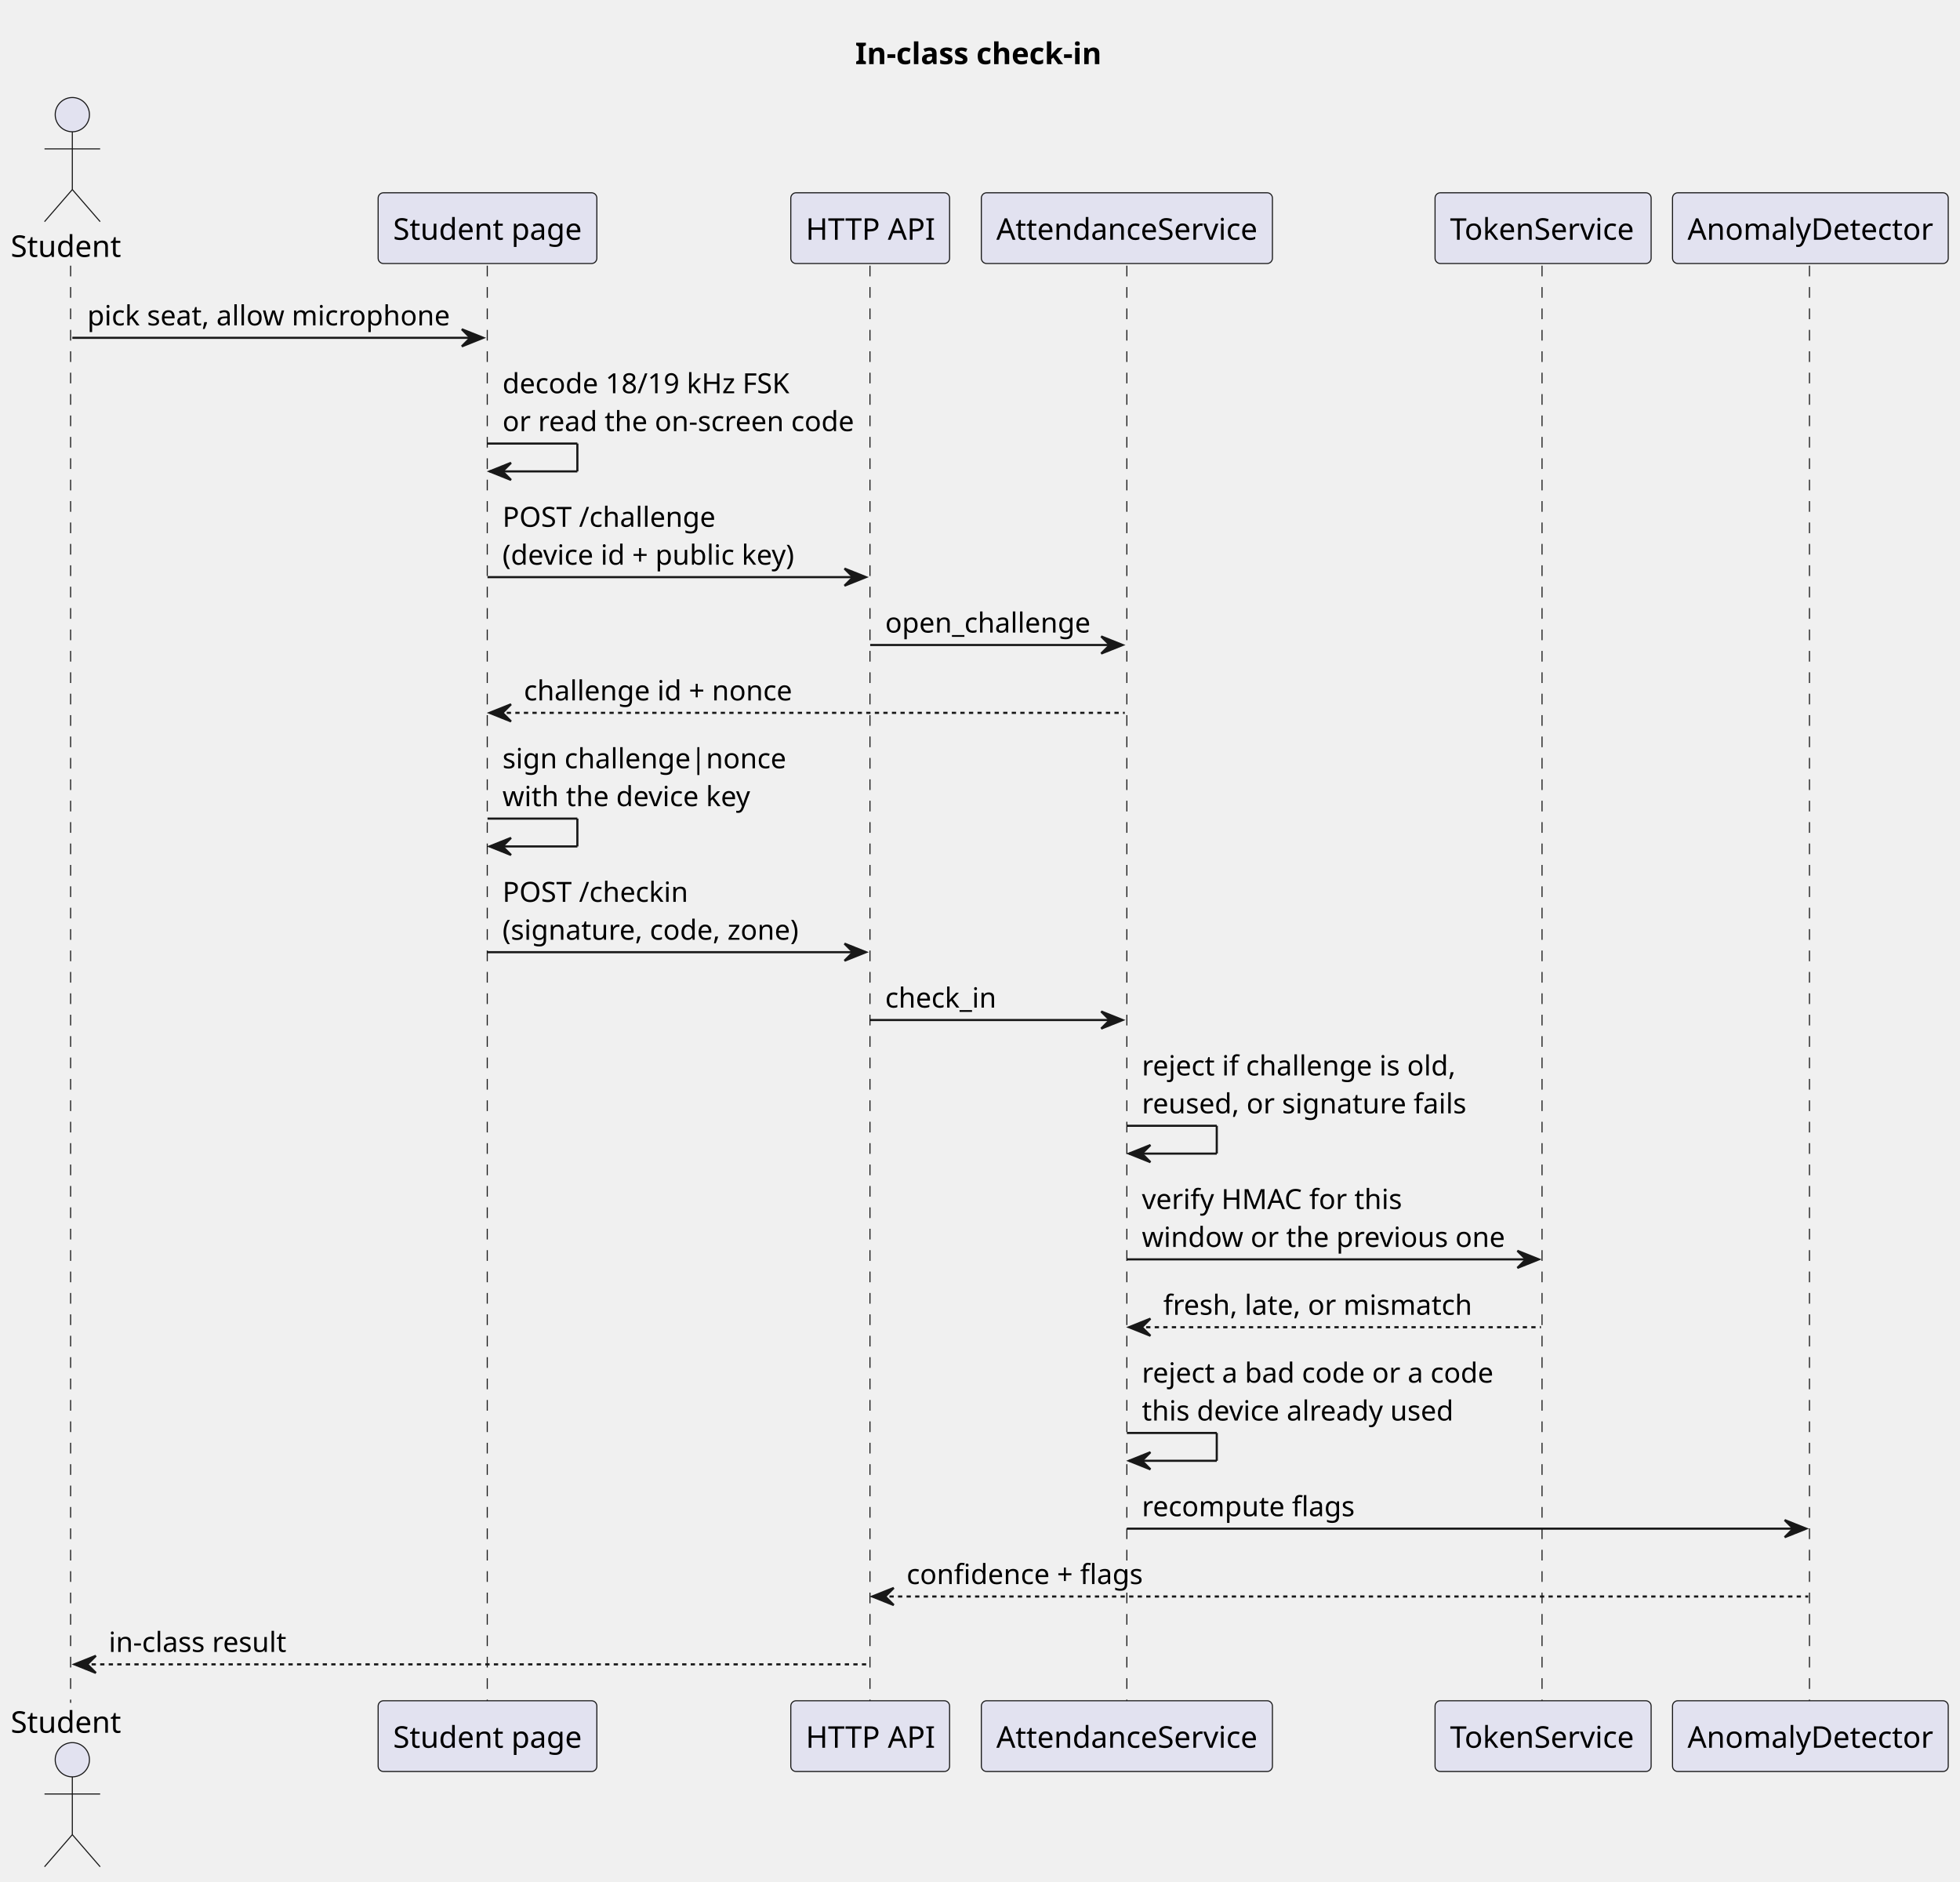
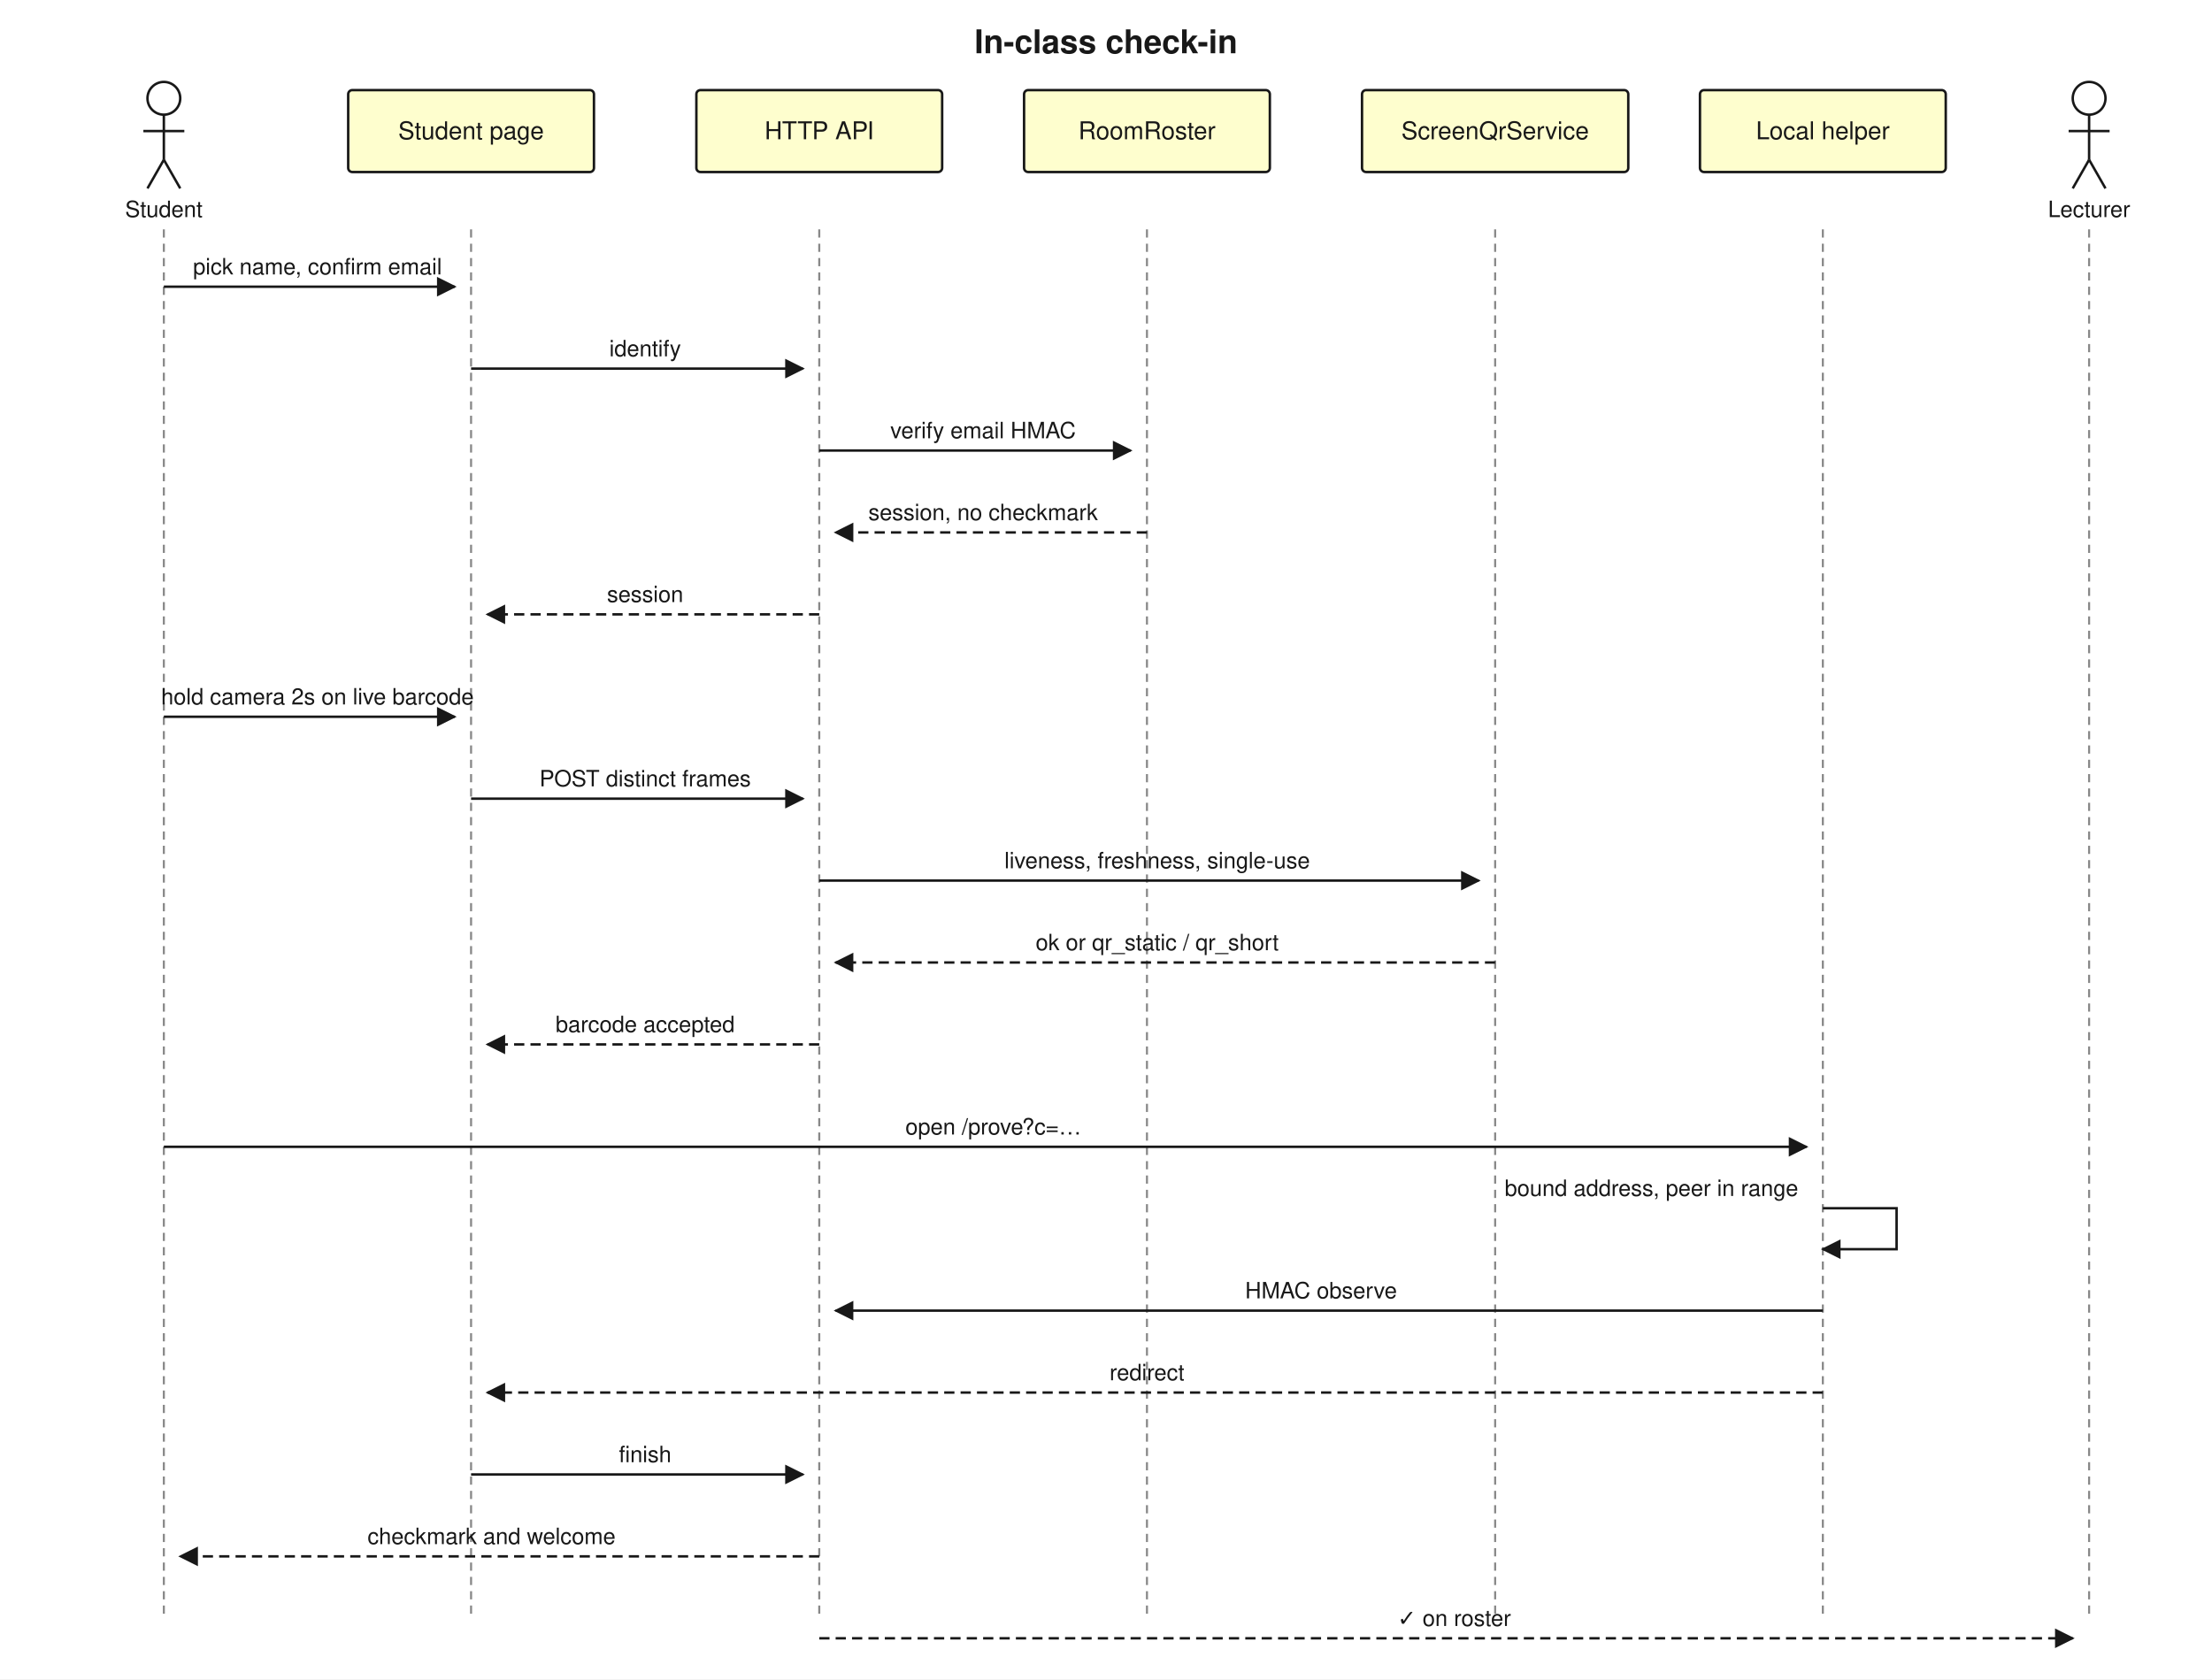
- <svg xmlns="http://www.w3.org/2000/svg" contentStyleType="text/css" data-diagram-type="SEQUENCE" height="879px" preserveAspectRatio="none" style="width:916px;height:879px;background:#FFFFFF;" version="1.1" viewBox="0 0 916 879" width="916px" zoomAndPan="magnify">
-   <defs />
-   <g>
-     <text fill="#000000" font-family="sans-serif" font-size="14" font-weight="bold" lengthAdjust="spacing" textLength="115.15" x="399.677" y="29.966">In-class check-in</text>
-     <g>
-       <rect fill="#000000" fill-opacity="0" height="671.532" width="8" x="29.802" y="124.136" />
-       <line style="stroke:#181818;stroke-width:0.5;stroke-dasharray:5.0,5.0;" x1="33" x2="33" y1="124.136" y2="795.668" />
-     </g>
-     <g>
-       <rect fill="#000000" fill-opacity="0" height="671.532" width="8" x="223.829" y="124.136" />
-       <line style="stroke:#181818;stroke-width:0.5;stroke-dasharray:5.0,5.0;" x1="227.722" x2="227.722" y1="124.136" y2="795.668" />
-     </g>
-     <g>
-       <rect fill="#000000" fill-opacity="0" height="671.532" width="8" x="402.682" y="124.136" />
-       <line style="stroke:#181818;stroke-width:0.5;stroke-dasharray:5.0,5.0;" x1="406.575" x2="406.575" y1="124.136" y2="795.668" />
-     </g>
-     <g>
-       <rect fill="#000000" fill-opacity="0" height="671.532" width="8" x="522.648" y="124.136" />
-       <line style="stroke:#181818;stroke-width:0.5;stroke-dasharray:5.0,5.0;" x1="526.63" x2="526.63" y1="124.136" y2="795.668" />
-     </g>
-     <g>
-       <rect fill="#000000" fill-opacity="0" height="671.532" width="8" x="717.156" y="124.136" />
-       <line style="stroke:#181818;stroke-width:0.5;stroke-dasharray:5.0,5.0;" x1="720.666" x2="720.666" y1="124.136" y2="795.668" />
-     </g>
-     <g>
-       <rect fill="#000000" fill-opacity="0" height="671.532" width="8" x="842.075" y="124.136" />
-       <line style="stroke:#181818;stroke-width:0.5;stroke-dasharray:5.0,5.0;" x1="845.647" x2="845.647" y1="124.136" y2="795.668" />
-     </g>
-     <g class="participant participant-head" data-participant="Student">
-       <text fill="#000000" font-family="sans-serif" font-size="14" lengthAdjust="spacing" textLength="51.604" x="5" y="120.034">Student</text>
-       <ellipse cx="33.802" cy="53.568" fill="#E2E2F0" rx="8" ry="8" style="stroke:#181818;stroke-width:0.5;" />
-       <path d="M33.802,61.568 L33.802,88.568 M20.802,69.568 L46.802,69.568 M33.802,88.568 L20.802,103.568 M33.802,88.568 L46.802,103.568" fill="none" style="stroke:#181818;stroke-width:0.5;" />
-     </g>
-     <g class="participant participant-tail" data-participant="Student">
-       <text fill="#000000" font-family="sans-serif" font-size="14" lengthAdjust="spacing" textLength="51.604" x="5" y="809.634">Student</text>
-       <ellipse cx="33.802" cy="822.236" fill="#E2E2F0" rx="8" ry="8" style="stroke:#181818;stroke-width:0.5;" />
-       <path d="M33.802,830.236 L33.802,857.236 M20.802,838.236 L46.802,838.236 M33.802,857.236 L20.802,872.236 M33.802,857.236 L46.802,872.236" fill="none" style="stroke:#181818;stroke-width:0.5;" />
-     </g>
-     <g class="participant participant-head" data-participant="UI">
-       <rect fill="#E2E2F0" height="33.068" rx="2.5" ry="2.5" style="stroke:#181818;stroke-width:0.5;" width="102.214" x="176.722" y="90.068" />
-       <text fill="#000000" font-family="sans-serif" font-size="14" lengthAdjust="spacing" textLength="88.214" x="183.722" y="112.034">Student page</text>
-     </g>
-     <g class="participant participant-tail" data-participant="UI">
-       <rect fill="#E2E2F0" height="33.068" rx="2.5" ry="2.5" style="stroke:#181818;stroke-width:0.5;" width="102.214" x="176.722" y="794.668" />
-       <text fill="#000000" font-family="sans-serif" font-size="14" lengthAdjust="spacing" textLength="88.214" x="183.722" y="816.634">Student page</text>
-     </g>
-     <g class="participant participant-head" data-participant="API">
-       <rect fill="#E2E2F0" height="33.068" rx="2.5" ry="2.5" style="stroke:#181818;stroke-width:0.5;" width="74.214" x="369.575" y="90.068" />
-       <text fill="#000000" font-family="sans-serif" font-size="14" lengthAdjust="spacing" textLength="60.214" x="376.575" y="112.034">HTTP API</text>
-     </g>
-     <g class="participant participant-tail" data-participant="API">
-       <rect fill="#E2E2F0" height="33.068" rx="2.5" ry="2.5" style="stroke:#181818;stroke-width:0.5;" width="74.214" x="369.575" y="794.668" />
-       <text fill="#000000" font-family="sans-serif" font-size="14" lengthAdjust="spacing" textLength="60.214" x="376.575" y="816.634">HTTP API</text>
-     </g>
-     <g class="participant participant-head" data-participant="Att">
-       <rect fill="#E2E2F0" height="33.068" rx="2.5" ry="2.5" style="stroke:#181818;stroke-width:0.5;" width="136.037" x="458.63" y="90.068" />
-       <text fill="#000000" font-family="sans-serif" font-size="14" lengthAdjust="spacing" textLength="122.037" x="465.63" y="112.034">AttendanceService</text>
-     </g>
-     <g class="participant participant-tail" data-participant="Att">
-       <rect fill="#E2E2F0" height="33.068" rx="2.5" ry="2.5" style="stroke:#181818;stroke-width:0.5;" width="136.037" x="458.63" y="794.668" />
-       <text fill="#000000" font-family="sans-serif" font-size="14" lengthAdjust="spacing" textLength="122.037" x="465.63" y="816.634">AttendanceService</text>
-     </g>
-     <g class="participant participant-head" data-participant="Tok">
-       <rect fill="#E2E2F0" height="33.068" rx="2.5" ry="2.5" style="stroke:#181818;stroke-width:0.5;" width="100.982" x="670.666" y="90.068" />
-       <text fill="#000000" font-family="sans-serif" font-size="14" lengthAdjust="spacing" textLength="86.982" x="677.666" y="112.034">TokenService</text>
-     </g>
-     <g class="participant participant-tail" data-participant="Tok">
-       <rect fill="#E2E2F0" height="33.068" rx="2.5" ry="2.5" style="stroke:#181818;stroke-width:0.5;" width="100.982" x="670.666" y="794.668" />
-       <text fill="#000000" font-family="sans-serif" font-size="14" lengthAdjust="spacing" textLength="86.982" x="677.666" y="816.634">TokenService</text>
-     </g>
-     <g class="participant participant-head" data-participant="Det">
-       <rect fill="#E2E2F0" height="33.068" rx="2.5" ry="2.5" style="stroke:#181818;stroke-width:0.5;" width="128.856" x="781.647" y="90.068" />
-       <text fill="#000000" font-family="sans-serif" font-size="14" lengthAdjust="spacing" textLength="114.856" x="788.647" y="112.034">AnomalyDetector</text>
-     </g>
-     <g class="participant participant-tail" data-participant="Det">
-       <rect fill="#E2E2F0" height="33.068" rx="2.5" ry="2.5" style="stroke:#181818;stroke-width:0.5;" width="128.856" x="781.647" y="794.668" />
-       <text fill="#000000" font-family="sans-serif" font-size="14" lengthAdjust="spacing" textLength="114.856" x="788.647" y="816.634">AnomalyDetector</text>
-     </g>
-     <g class="message" data-participant-1="Student" data-participant-2="UI">
-       <polygon fill="#181818" points="215.829,153.842,225.829,157.842,215.829,161.842,219.829,157.842" style="stroke:#181818;stroke-width:1;" />
-       <line style="stroke:#181818;stroke-width:1;" x1="33.802" x2="221.829" y1="157.842" y2="157.842" />
-       <text fill="#000000" font-family="sans-serif" font-size="13" lengthAdjust="spacing" textLength="170.027" x="40.802" y="152.033">pick seat, allow microphone</text>
-     </g>
-     <g class="message" data-participant-1="UI" data-participant-2="UI">
-       <line style="stroke:#181818;stroke-width:1;" x1="227.829" x2="269.829" y1="207.254" y2="207.254" />
-       <line style="stroke:#181818;stroke-width:1;" x1="269.829" x2="269.829" y1="207.254" y2="220.254" />
-       <line style="stroke:#181818;stroke-width:1;" x1="228.829" x2="269.829" y1="220.254" y2="220.254" />
-       <polygon fill="#181818" points="238.829,216.254,228.829,220.254,238.829,224.254,234.829,220.254" style="stroke:#181818;stroke-width:1;" />
-       <text fill="#000000" font-family="sans-serif" font-size="13" lengthAdjust="spacing" textLength="134.095" x="234.829" y="183.739">decode 18/19 kHz FSK</text>
-       <text fill="#000000" font-family="sans-serif" font-size="13" lengthAdjust="spacing" textLength="164.853" x="234.829" y="201.445">or read the on-screen code</text>
-     </g>
-     <g class="message" data-participant-1="UI" data-participant-2="API">
-       <polygon fill="#181818" points="394.682,265.666,404.682,269.666,394.682,273.666,398.682,269.666" style="stroke:#181818;stroke-width:1;" />
-       <line style="stroke:#181818;stroke-width:1;" x1="227.829" x2="400.682" y1="269.666" y2="269.666" />
-       <text fill="#000000" font-family="sans-serif" font-size="13" lengthAdjust="spacing" textLength="99.567" x="234.829" y="246.151">POST /challenge</text>
-       <text fill="#000000" font-family="sans-serif" font-size="13" lengthAdjust="spacing" textLength="136.838" x="234.829" y="263.857">(device id + public key)</text>
-     </g>
-     <g class="message" data-participant-1="API" data-participant-2="Att">
-       <polygon fill="#181818" points="514.648,297.372,524.648,301.372,514.648,305.372,518.648,301.372" style="stroke:#181818;stroke-width:1;" />
-       <line style="stroke:#181818;stroke-width:1;" x1="406.682" x2="520.648" y1="301.372" y2="301.372" />
-       <text fill="#000000" font-family="sans-serif" font-size="13" lengthAdjust="spacing" textLength="95.966" x="413.682" y="295.563">open_challenge</text>
-     </g>
-     <g class="message" data-participant-1="Att" data-participant-2="UI">
-       <polygon fill="#181818" points="238.829,329.078,228.829,333.078,238.829,337.078,234.829,333.078" style="stroke:#181818;stroke-width:1;" />
-       <line style="stroke:#181818;stroke-width:1;stroke-dasharray:2.0,2.0;" x1="232.829" x2="525.648" y1="333.078" y2="333.078" />
-       <text fill="#000000" font-family="sans-serif" font-size="13" lengthAdjust="spacing" textLength="125.398" x="244.829" y="327.269">challenge id + nonce</text>
-     </g>
-     <g class="message" data-participant-1="UI" data-participant-2="UI">
-       <line style="stroke:#181818;stroke-width:1;" x1="227.829" x2="269.829" y1="382.49" y2="382.49" />
-       <line style="stroke:#181818;stroke-width:1;" x1="269.829" x2="269.829" y1="382.49" y2="395.49" />
-       <line style="stroke:#181818;stroke-width:1;" x1="228.829" x2="269.829" y1="395.49" y2="395.49" />
-       <polygon fill="#181818" points="238.829,391.49,228.829,395.49,238.829,399.49,234.829,395.49" style="stroke:#181818;stroke-width:1;" />
-       <text fill="#000000" font-family="sans-serif" font-size="13" lengthAdjust="spacing" textLength="132.626" x="234.829" y="358.975">sign challenge|nonce</text>
-       <text fill="#000000" font-family="sans-serif" font-size="13" lengthAdjust="spacing" textLength="116.259" x="234.829" y="376.681">with the device key</text>
-     </g>
-     <g class="message" data-participant-1="UI" data-participant-2="API">
-       <polygon fill="#181818" points="394.682,440.902,404.682,444.902,394.682,448.902,398.682,444.902" style="stroke:#181818;stroke-width:1;" />
-       <line style="stroke:#181818;stroke-width:1;" x1="227.829" x2="400.682" y1="444.902" y2="444.902" />
-       <text fill="#000000" font-family="sans-serif" font-size="13" lengthAdjust="spacing" textLength="86.775" x="234.829" y="421.387">POST /checkin</text>
-       <text fill="#000000" font-family="sans-serif" font-size="13" lengthAdjust="spacing" textLength="138.632" x="234.829" y="439.093">(signature, code, zone)</text>
-     </g>
-     <g class="message" data-participant-1="API" data-participant-2="Att">
-       <polygon fill="#181818" points="514.648,472.608,524.648,476.608,514.648,480.608,518.648,476.608" style="stroke:#181818;stroke-width:1;" />
-       <line style="stroke:#181818;stroke-width:1;" x1="406.682" x2="520.648" y1="476.608" y2="476.608" />
-       <text fill="#000000" font-family="sans-serif" font-size="13" lengthAdjust="spacing" textLength="51.948" x="413.682" y="470.799">check_in</text>
-     </g>
-     <g class="message" data-participant-1="Att" data-participant-2="Att">
-       <line style="stroke:#181818;stroke-width:1;" x1="526.648" x2="568.648" y1="526.02" y2="526.02" />
-       <line style="stroke:#181818;stroke-width:1;" x1="568.648" x2="568.648" y1="526.02" y2="539.02" />
-       <line style="stroke:#181818;stroke-width:1;" x1="527.648" x2="568.648" y1="539.02" y2="539.02" />
-       <polygon fill="#181818" points="537.648,535.02,527.648,539.02,537.648,543.02,533.648,539.02" style="stroke:#181818;stroke-width:1;" />
-       <text fill="#000000" font-family="sans-serif" font-size="13" lengthAdjust="spacing" textLength="146.913" x="533.648" y="502.505">reject if challenge is old,</text>
-       <text fill="#000000" font-family="sans-serif" font-size="13" lengthAdjust="spacing" textLength="152.178" x="533.648" y="520.211">reused, or signature fails</text>
-     </g>
-     <g class="message" data-participant-1="Att" data-participant-2="Tok">
-       <polygon fill="#181818" points="709.156,584.432,719.156,588.432,709.156,592.432,713.156,588.432" style="stroke:#181818;stroke-width:1;" />
-       <line style="stroke:#181818;stroke-width:1;" x1="526.648" x2="715.156" y1="588.432" y2="588.432" />
-       <text fill="#000000" font-family="sans-serif" font-size="13" lengthAdjust="spacing" textLength="121.862" x="533.648" y="564.917">verify HMAC for this</text>
-       <text fill="#000000" font-family="sans-serif" font-size="13" lengthAdjust="spacing" textLength="170.508" x="533.648" y="582.623">window or the previous one</text>
-     </g>
-     <g class="message" data-participant-1="Tok" data-participant-2="Att">
-       <polygon fill="#181818" points="537.648,616.138,527.648,620.138,537.648,624.138,533.648,620.138" style="stroke:#181818;stroke-width:1;" />
-       <line style="stroke:#181818;stroke-width:1;stroke-dasharray:2.0,2.0;" x1="531.648" x2="720.156" y1="620.138" y2="620.138" />
-       <text fill="#000000" font-family="sans-serif" font-size="13" lengthAdjust="spacing" textLength="144.599" x="543.648" y="614.329">fresh, late, or mismatch</text>
-     </g>
-     <g class="message" data-participant-1="Att" data-participant-2="Att">
-       <line style="stroke:#181818;stroke-width:1;" x1="526.648" x2="568.648" y1="669.55" y2="669.55" />
-       <line style="stroke:#181818;stroke-width:1;" x1="568.648" x2="568.648" y1="669.55" y2="682.55" />
-       <line style="stroke:#181818;stroke-width:1;" x1="527.648" x2="568.648" y1="682.55" y2="682.55" />
-       <polygon fill="#181818" points="537.648,678.55,527.648,682.55,537.648,686.55,533.648,682.55" style="stroke:#181818;stroke-width:1;" />
-       <text fill="#000000" font-family="sans-serif" font-size="13" lengthAdjust="spacing" textLength="164.567" x="533.648" y="646.035">reject a bad code or a code</text>
-       <text fill="#000000" font-family="sans-serif" font-size="13" lengthAdjust="spacing" textLength="146.159" x="533.648" y="663.741">this device already used</text>
-     </g>
-     <g class="message" data-participant-1="Att" data-participant-2="Det">
-       <polygon fill="#181818" points="834.075,710.256,844.075,714.256,834.075,718.256,838.075,714.256" style="stroke:#181818;stroke-width:1;" />
-       <line style="stroke:#181818;stroke-width:1;" x1="526.648" x2="840.075" y1="714.256" y2="714.256" />
-       <text fill="#000000" font-family="sans-serif" font-size="13" lengthAdjust="spacing" textLength="99.736" x="533.648" y="708.447">recompute flags</text>
-     </g>
-     <g class="message" data-participant-1="Det" data-participant-2="API">
-       <polygon fill="#181818" points="417.682,741.962,407.682,745.962,417.682,749.962,413.682,745.962" style="stroke:#181818;stroke-width:1;" />
-       <line style="stroke:#181818;stroke-width:1;stroke-dasharray:2.0,2.0;" x1="411.682" x2="845.075" y1="745.962" y2="745.962" />
-       <text fill="#000000" font-family="sans-serif" font-size="13" lengthAdjust="spacing" textLength="110.435" x="423.682" y="740.153">confidence + flags</text>
-     </g>
-     <g class="message" data-participant-1="API" data-participant-2="Student">
-       <polygon fill="#181818" points="44.802,773.668,34.802,777.668,44.802,781.668,40.802,777.668" style="stroke:#181818;stroke-width:1;" />
-       <line style="stroke:#181818;stroke-width:1;stroke-dasharray:2.0,2.0;" x1="38.802" x2="405.682" y1="777.668" y2="777.668" />
-       <text fill="#000000" font-family="sans-serif" font-size="13" lengthAdjust="spacing" textLength="83.304" x="50.802" y="771.859">in-class result</text>
-     </g>
-   </g>
+ <svg xmlns="http://www.w3.org/2000/svg" width="1080" height="820" viewBox="0 0 1080 820" role="img" aria-label="In-class check-in">
+   <defs>
+     <marker id="arrow" viewBox="0 0 10 10" refX="9" refY="5" markerWidth="8" markerHeight="8" orient="auto">
+       <path d="M 0 0 L 10 5 L 0 10 z" fill="#181818" />
+     </marker>
+     <style>
+       text { font-family: Helvetica, Arial, sans-serif; fill: #181818; }
+       .title { font-size: 16px; font-weight: bold; }
+       .pkg { font-size: 12px; font-style: italic; fill: #333; }
+       .label { font-size: 12px; }
+       .small { font-size: 11px; }
+       .cls { font-size: 12px; font-weight: bold; }
+       .attr { font-size: 11px; }
+     </style>
+   </defs>
+   <rect width="100%" height="100%" fill="#ffffff" />
+   <text class="title" x="540.0" y="26" text-anchor="middle">In-class check-in</text>
+   <circle cx="80" cy="48" r="8" fill="none" stroke="#181818" stroke-width="1.2" />
+   <line x1="80" y1="56" x2="80" y2="78" stroke="#181818" stroke-width="1.2" />
+   <line x1="70" y1="64" x2="90" y2="64" stroke="#181818" stroke-width="1.2" />
+   <line x1="80" y1="78" x2="72" y2="92" stroke="#181818" stroke-width="1.2" />
+   <line x1="80" y1="78" x2="88" y2="92" stroke="#181818" stroke-width="1.2" />
+   <text class="small" x="80.0" y="106.0" text-anchor="middle">Student</text>
+   <line x1="80" y1="112" x2="80" y2="790" stroke="#888" stroke-width="1" stroke-dasharray="4 3" />
+   <rect x="170.0" y="44.0" width="120.0" height="40.0" rx="2" fill="#FEFECE" stroke="#181818" stroke-width="1.2" />
+   <text class="label" x="230.0" y="68.0" text-anchor="middle">Student page</text>
+   <line x1="230" y1="112" x2="230" y2="790" stroke="#888" stroke-width="1" stroke-dasharray="4 3" />
+   <rect x="340.0" y="44.0" width="120.0" height="40.0" rx="2" fill="#FEFECE" stroke="#181818" stroke-width="1.2" />
+   <text class="label" x="400.0" y="68.0" text-anchor="middle">HTTP API</text>
+   <line x1="400" y1="112" x2="400" y2="790" stroke="#888" stroke-width="1" stroke-dasharray="4 3" />
+   <rect x="500.0" y="44.0" width="120.0" height="40.0" rx="2" fill="#FEFECE" stroke="#181818" stroke-width="1.2" />
+   <text class="label" x="560.0" y="68.0" text-anchor="middle">RoomRoster</text>
+   <line x1="560" y1="112" x2="560" y2="790" stroke="#888" stroke-width="1" stroke-dasharray="4 3" />
+   <rect x="665.0" y="44.0" width="130.0" height="40.0" rx="2" fill="#FEFECE" stroke="#181818" stroke-width="1.2" />
+   <text class="label" x="730.0" y="68.0" text-anchor="middle">ScreenQrService</text>
+   <line x1="730" y1="112" x2="730" y2="790" stroke="#888" stroke-width="1" stroke-dasharray="4 3" />
+   <rect x="830.0" y="44.0" width="120.0" height="40.0" rx="2" fill="#FEFECE" stroke="#181818" stroke-width="1.2" />
+   <text class="label" x="890.0" y="68.0" text-anchor="middle">Local helper</text>
+   <line x1="890" y1="112" x2="890" y2="790" stroke="#888" stroke-width="1" stroke-dasharray="4 3" />
+   <circle cx="1020" cy="48" r="8" fill="none" stroke="#181818" stroke-width="1.2" />
+   <line x1="1020" y1="56" x2="1020" y2="78" stroke="#181818" stroke-width="1.2" />
+   <line x1="1010" y1="64" x2="1030" y2="64" stroke="#181818" stroke-width="1.2" />
+   <line x1="1020" y1="78" x2="1012" y2="92" stroke="#181818" stroke-width="1.2" />
+   <line x1="1020" y1="78" x2="1028" y2="92" stroke="#181818" stroke-width="1.2" />
+   <text class="small" x="1020.0" y="106.0" text-anchor="middle">Lecturer</text>
+   <line x1="1020" y1="112" x2="1020" y2="790" stroke="#888" stroke-width="1" stroke-dasharray="4 3" />
+   <line x1="80" y1="140" x2="222" y2="140" stroke="#181818" stroke-width="1.2" marker-end="url(#arrow)" />
+   <text class="small" x="155.0" y="134.0" text-anchor="middle">pick name, confirm email</text>
+   <line x1="230" y1="180" x2="392" y2="180" stroke="#181818" stroke-width="1.2" marker-end="url(#arrow)" />
+   <text class="small" x="315.0" y="174.0" text-anchor="middle">identify</text>
+   <line x1="400" y1="220" x2="552" y2="220" stroke="#181818" stroke-width="1.2" marker-end="url(#arrow)" />
+   <text class="small" x="480.0" y="214.0" text-anchor="middle">verify email HMAC</text>
+   <line x1="560" y1="260" x2="408" y2="260" stroke="#181818" stroke-width="1.2" stroke-dasharray="5 3" marker-end="url(#arrow)" />
+   <text class="small" x="480.0" y="254.0" text-anchor="middle">session, no checkmark</text>
+   <line x1="400" y1="300" x2="238" y2="300" stroke="#181818" stroke-width="1.2" stroke-dasharray="5 3" marker-end="url(#arrow)" />
+   <text class="small" x="315.0" y="294.0" text-anchor="middle">session</text>
+   <line x1="80" y1="350" x2="222" y2="350" stroke="#181818" stroke-width="1.2" marker-end="url(#arrow)" />
+   <text class="small" x="155.0" y="344.0" text-anchor="middle">hold camera 2s on live barcode</text>
+   <line x1="230" y1="390" x2="392" y2="390" stroke="#181818" stroke-width="1.2" marker-end="url(#arrow)" />
+   <text class="small" x="315.0" y="384.0" text-anchor="middle">POST distinct frames</text>
+   <line x1="400" y1="430" x2="722" y2="430" stroke="#181818" stroke-width="1.2" marker-end="url(#arrow)" />
+   <text class="small" x="565.0" y="424.0" text-anchor="middle">liveness, freshness, single-use</text>
+   <line x1="730" y1="470" x2="408" y2="470" stroke="#181818" stroke-width="1.2" stroke-dasharray="5 3" marker-end="url(#arrow)" />
+   <text class="small" x="565.0" y="464.0" text-anchor="middle">ok or qr_static / qr_short</text>
+   <line x1="400" y1="510" x2="238" y2="510" stroke="#181818" stroke-width="1.2" stroke-dasharray="5 3" marker-end="url(#arrow)" />
+   <text class="small" x="315.0" y="504.0" text-anchor="middle">barcode accepted</text>
+   <line x1="80" y1="560" x2="882" y2="560" stroke="#181818" stroke-width="1.2" marker-end="url(#arrow)" />
+   <text class="small" x="485.0" y="554.0" text-anchor="middle">open /prove?c=…</text>
+   <path d="M 890 590 L 926 590 L 926 610 L 890 610" fill="none" stroke="#181818" stroke-width="1.2" marker-end="url(#arrow)" />
+   <text class="small" x="878.0" y="584.0" text-anchor="end">bound address, peer in range</text>
+   <line x1="890" y1="640" x2="408" y2="640" stroke="#181818" stroke-width="1.2" marker-end="url(#arrow)" />
+   <text class="small" x="645.0" y="634.0" text-anchor="middle">HMAC observe</text>
+   <line x1="890" y1="680" x2="238" y2="680" stroke="#181818" stroke-width="1.2" stroke-dasharray="5 3" marker-end="url(#arrow)" />
+   <text class="small" x="560.0" y="674.0" text-anchor="middle">redirect</text>
+   <line x1="230" y1="720" x2="392" y2="720" stroke="#181818" stroke-width="1.2" marker-end="url(#arrow)" />
+   <text class="small" x="315.0" y="714.0" text-anchor="middle">finish</text>
+   <line x1="400" y1="760" x2="88" y2="760" stroke="#181818" stroke-width="1.2" stroke-dasharray="5 3" marker-end="url(#arrow)" />
+   <text class="small" x="240.0" y="754.0" text-anchor="middle">checkmark and welcome</text>
+   <line x1="400" y1="800" x2="1012" y2="800" stroke="#181818" stroke-width="1.2" stroke-dasharray="5 3" marker-end="url(#arrow)" />
+   <text class="small" x="710.0" y="794.0" text-anchor="middle">✓ on roster</text>
</svg>
